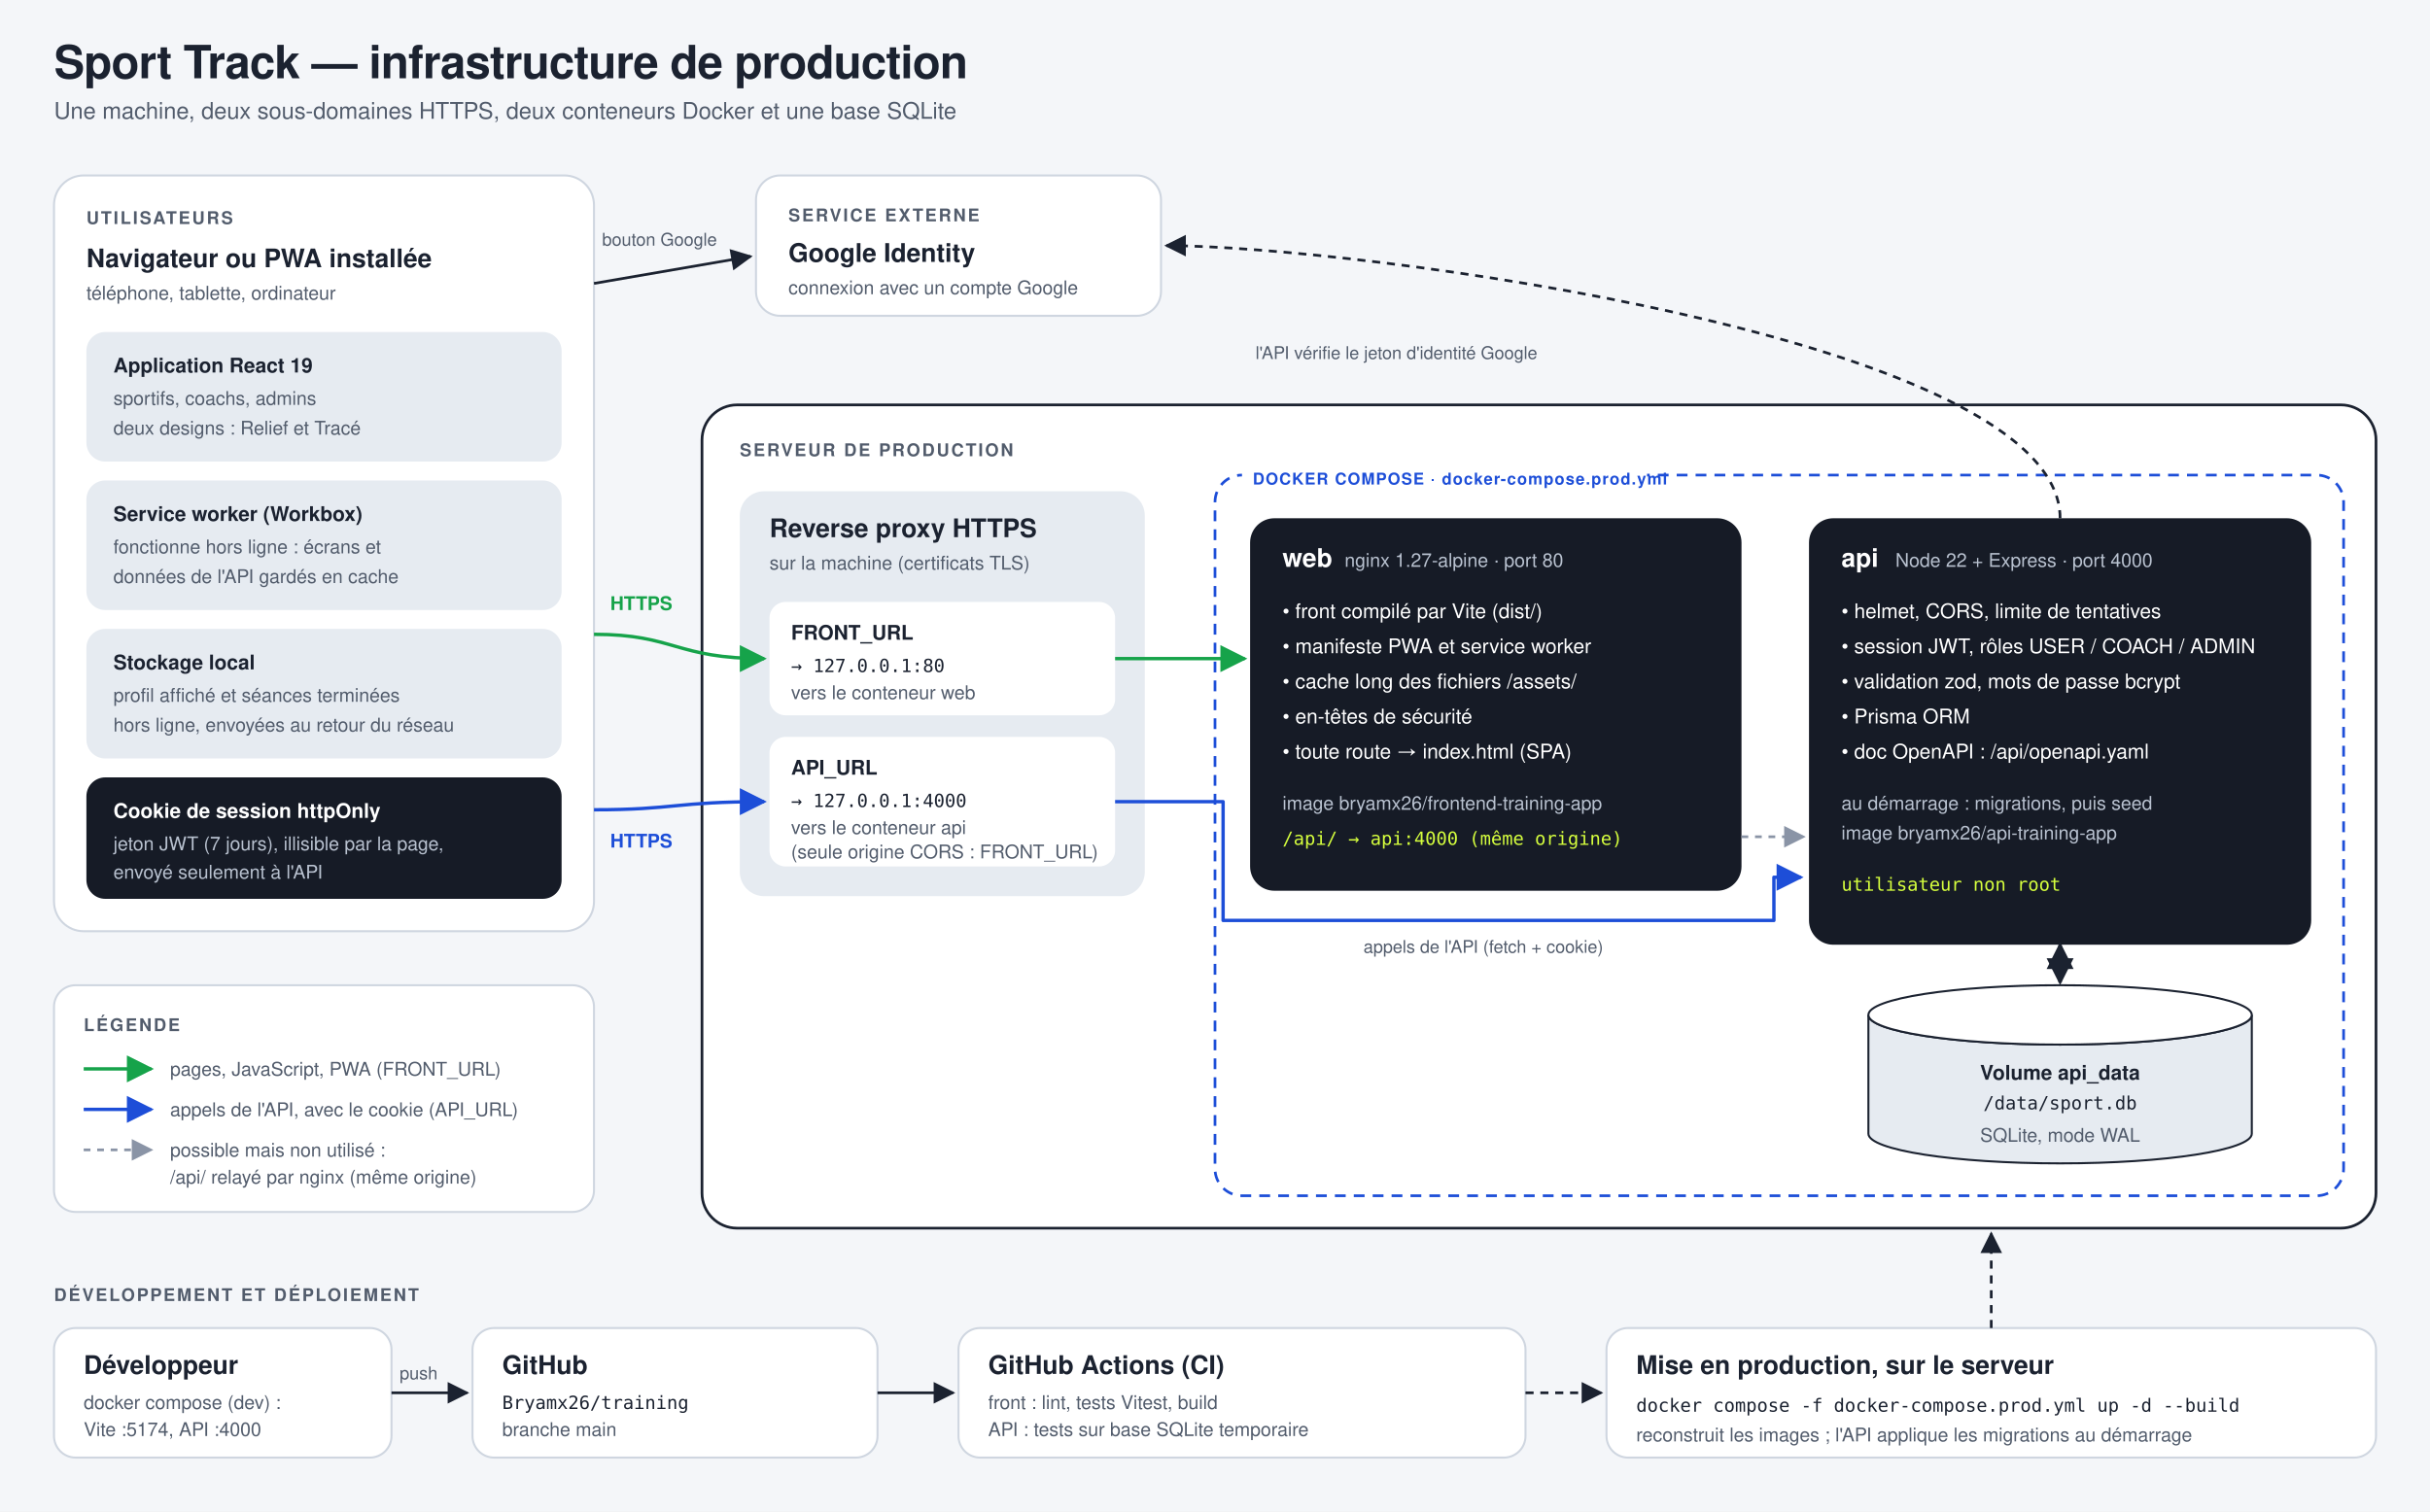
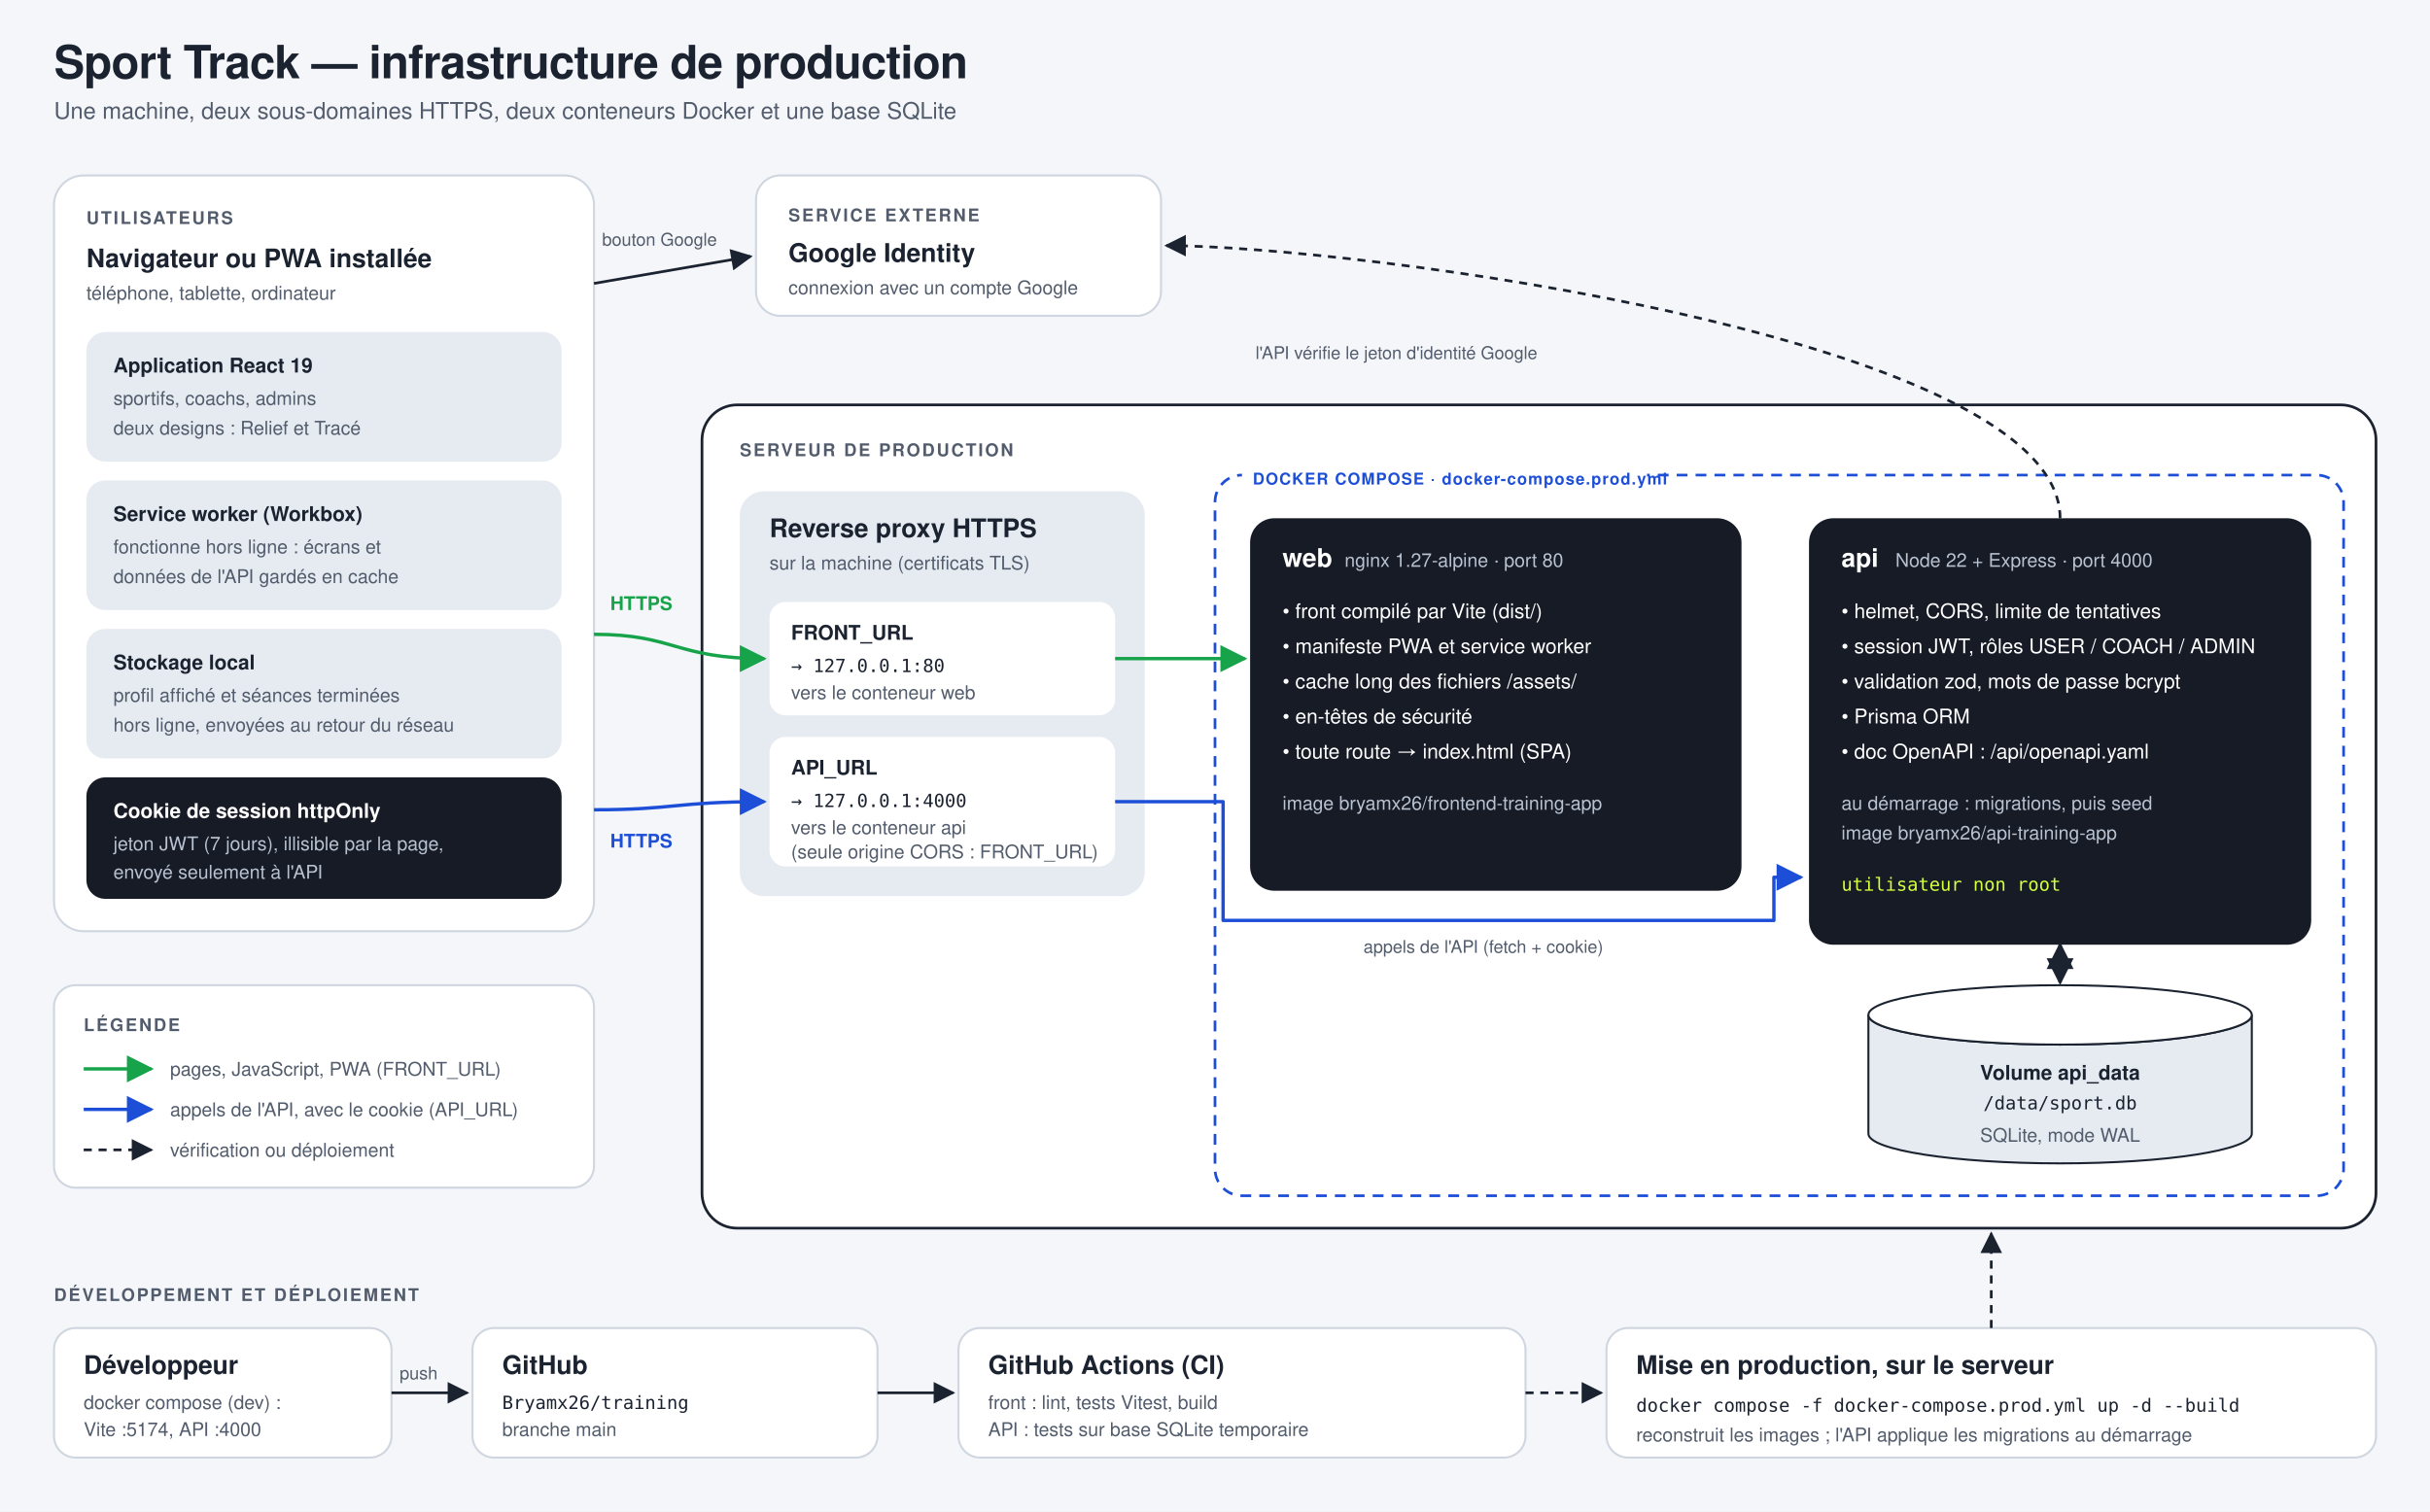
<svg xmlns="http://www.w3.org/2000/svg" width="1800" height="1120" viewBox="0 0 1800 1120" font-family="Manrope, 'Segoe UI', Helvetica, Arial, sans-serif">
  <style>
    @font-face { font-family: "Manrope"; font-weight: 500; src: url("../node_modules/@fontsource/manrope/files/manrope-latin-500-normal.woff2") format("woff2"); }
    @font-face { font-family: "Manrope"; font-weight: 700; src: url("../node_modules/@fontsource/manrope/files/manrope-latin-700-normal.woff2") format("woff2"); }
    @font-face { font-family: "Manrope"; font-weight: 800; src: url("../node_modules/@fontsource/manrope/files/manrope-latin-800-normal.woff2") format("woff2"); }
    .title { font-size: 34px; font-weight: 800; fill: #1b2230; letter-spacing: -0.5px; }
    .subtitle { font-size: 17px; font-weight: 500; fill: #525c6c; }
    .h { font-size: 19px; font-weight: 800; fill: #1b2230; }
    .hw { font-size: 19px; font-weight: 800; fill: #ffffff; }
    .t { font-size: 15px; font-weight: 500; fill: #1b2230; }
    .m { font-size: 14px; font-weight: 500; fill: #525c6c; }
    .mono { font-family: "JetBrains Mono", ui-monospace, Menlo, monospace; font-size: 13.5px; fill: #1b2230; }
    .label { font-size: 13px; font-weight: 800; fill: #525c6c; letter-spacing: 1.4px; }
    .flow { font-size: 14px; font-weight: 700; fill: #1b2230; }
    .flowm { font-size: 13px; font-weight: 500; fill: #525c6c; }
    .tag { font-size: 12px; font-weight: 800; letter-spacing: 0.8px; fill: #1d4ed8; }
    .b { font-weight: 800; }
    .tw { fill: #ffffff; }
    .mw { fill: #b9c2d0; }
    .volt { fill: #d6ff3d; }
    .green { fill: #16a34a; }
    .blue { fill: #1d4ed8; }
  </style>
  <defs>
    <marker id="arrow" viewBox="0 0 10 10" refX="9" refY="5" markerWidth="8" markerHeight="8" orient="auto-start-reverse">
      <path d="M0,0 L10,5 L0,10 z" fill="#1b2230" />
    </marker>
    <marker id="arrowG" viewBox="0 0 10 10" refX="9" refY="5" markerWidth="8" markerHeight="8" orient="auto-start-reverse">
      <path d="M0,0 L10,5 L0,10 z" fill="#16a34a" />
    </marker>
    <marker id="arrowB" viewBox="0 0 10 10" refX="9" refY="5" markerWidth="8" markerHeight="8" orient="auto-start-reverse">
      <path d="M0,0 L10,5 L0,10 z" fill="#1d4ed8" />
    </marker>
    <marker id="arrowM" viewBox="0 0 10 10" refX="9" refY="5" markerWidth="8" markerHeight="8" orient="auto-start-reverse">
      <path d="M0,0 L10,5 L0,10 z" fill="#8a94a6" />
    </marker>
  </defs>
  <rect width="1800" height="1120" fill="#f4f6f9" />
  <text x="40" y="58" class="title">Sport Track — infrastructure de production</text>
  <text x="40" y="88" class="subtitle">Une machine, deux sous-domaines HTTPS, deux conteneurs Docker et une base SQLite</text>
  <rect x="40" y="130" width="400" height="560" rx="22" fill="#ffffff" stroke="#cfd6e0" stroke-width="1.5" />
  <text x="64" y="166" class="label">UTILISATEURS</text>
  <text x="64" y="198" class="h">Navigateur ou PWA installée</text>
  <text x="64" y="222" class="m">téléphone, tablette, ordinateur</text>
  <rect x="64" y="246" width="352" height="96" rx="14" fill="#e6ebf1" />
  <text x="84" y="276" class="t b">Application React 19</text>
  <text x="84" y="300" class="m">sportifs, coachs, admins</text>
  <text x="84" y="322" class="m">deux designs : Relief et Tracé</text>
  <rect x="64" y="356" width="352" height="96" rx="14" fill="#e6ebf1" />
  <text x="84" y="386" class="t b">Service worker (Workbox)</text>
  <text x="84" y="410" class="m">fonctionne hors ligne : écrans et</text>
  <text x="84" y="432" class="m">données de l'API gardés en cache</text>
  <rect x="64" y="466" width="352" height="96" rx="14" fill="#e6ebf1" />
  <text x="84" y="496" class="t b">Stockage local</text>
  <text x="84" y="520" class="m">profil affiché et séances terminées</text>
  <text x="84" y="542" class="m">hors ligne, envoyées au retour du réseau</text>
  <rect x="64" y="576" width="352" height="90" rx="14" fill="#161b26" />
  <text x="84" y="606" class="t b tw">Cookie de session httpOnly</text>
  <text x="84" y="630" class="m mw">jeton JWT (7 jours), illisible par la page,</text>
  <text x="84" y="651" class="m mw">envoyé seulement à l'API</text>
  <rect x="560" y="130" width="300" height="104" rx="18" fill="#ffffff" stroke="#cfd6e0" stroke-width="1.5" />
  <text x="584" y="164" class="label">SERVICE EXTERNE</text>
  <text x="584" y="194" class="h">Google Identity</text>
  <text x="584" y="218" class="m">connexion avec un compte Google</text>
  <rect x="520" y="300" width="1240" height="610" rx="26" fill="#ffffff" stroke="#1b2230" stroke-width="2" />
  <text x="548" y="338" class="label">SERVEUR DE PRODUCTION</text>
  <rect x="548" y="364" width="300" height="300" rx="18" fill="#e6ebf1" />
  <text x="570" y="398" class="h">Reverse proxy HTTPS</text>
  <text x="570" y="422" class="m">sur la machine (certificats TLS)</text>
  <rect x="570" y="446" width="256" height="84" rx="12" fill="#ffffff" />
  <text x="586" y="474" class="t b">FRONT_URL</text>
  <text x="586" y="498" class="mono">→ 127.0.0.1:80</text>
  <text x="586" y="518" class="m">vers le conteneur web</text>
  <rect x="570" y="546" width="256" height="96" rx="12" fill="#ffffff" />
  <text x="586" y="574" class="t b">API_URL</text>
  <text x="586" y="598" class="mono">→ 127.0.0.1:4000</text>
  <text x="586" y="618" class="m">vers le conteneur api</text>
  <text x="586" y="636" class="m">(seule origine CORS : FRONT_URL)</text>
  <rect x="900" y="352" width="836" height="534" rx="20" fill="none" stroke="#1d4ed8" stroke-width="2" stroke-dasharray="8 6" />
  <rect x="920" y="340" width="300" height="26" rx="6" fill="#ffffff" />
  <text x="928" y="359" class="tag">DOCKER COMPOSE · docker-compose.prod.yml</text>
  <rect x="926" y="384" width="364" height="276" rx="18" fill="#161b26" />
  <text x="950" y="420" class="hw">web</text>
  <text x="996" y="420" class="m mw">nginx 1.27-alpine · port 80</text>
  <text x="950" y="458" class="t tw">• front compilé par Vite (dist/)</text>
  <text x="950" y="484" class="t tw">• manifeste PWA et service worker</text>
  <text x="950" y="510" class="t tw">• cache long des fichiers /assets/</text>
  <text x="950" y="536" class="t tw">• en-têtes de sécurité</text>
  <text x="950" y="562" class="t tw">• toute route → index.html (SPA)</text>
  <text x="950" y="600" class="m mw">image bryamx26/frontend-training-app</text>
-   <text x="950" y="626" class="mono volt">/api/ → api:4000 (même origine)</text>
  <rect x="1340" y="384" width="372" height="316" rx="18" fill="#161b26" />
  <text x="1364" y="420" class="hw">api</text>
  <text x="1404" y="420" class="m mw">Node 22 + Express · port 4000</text>
  <text x="1364" y="458" class="t tw">• helmet, CORS, limite de tentatives</text>
  <text x="1364" y="484" class="t tw">• session JWT, rôles USER / COACH / ADMIN</text>
  <text x="1364" y="510" class="t tw">• validation zod, mots de passe bcrypt</text>
  <text x="1364" y="536" class="t tw">• Prisma ORM</text>
  <text x="1364" y="562" class="t tw">• doc OpenAPI : /api/openapi.yaml</text>
  <text x="1364" y="600" class="m mw">au démarrage : migrations, puis seed</text>
  <text x="1364" y="622" class="m mw">image bryamx26/api-training-app</text>
  <text x="1364" y="660" class="mono volt">utilisateur non root</text>
  <path d="M1384 752 a142 22 0 0 0 284 0 v88 a142 22 0 0 1 -284 0 z" fill="#e6ebf1" stroke="#1b2230" stroke-width="1.5" />
  <ellipse cx="1526" cy="752" rx="142" ry="22" fill="#ffffff" stroke="#1b2230" stroke-width="1.5" />
  <text x="1526" y="800" class="t b" text-anchor="middle">Volume api_data</text>
  <text x="1526" y="822" class="mono" text-anchor="middle">/data/sport.db</text>
  <text x="1526" y="846" class="m" text-anchor="middle">SQLite, mode WAL</text>
  <path d="M440 470 C 500 470, 500 488, 566 488" fill="none" stroke="#16a34a" stroke-width="2.5" marker-end="url(#arrowG)" />
  <text x="452" y="452" class="flow green">HTTPS</text>
  <path d="M440 600 C 500 600, 500 594, 566 594" fill="none" stroke="#1d4ed8" stroke-width="2.5" marker-end="url(#arrowB)" />
  <text x="452" y="628" class="flow blue">HTTPS</text>
  <path d="M826 488 L 922 488" fill="none" stroke="#16a34a" stroke-width="2.5" marker-end="url(#arrowG)" />
  <path d="M826 594 H 906 V 682 H 1314 V 650 H 1334" fill="none" stroke="#1d4ed8" stroke-width="2.5" stroke-linejoin="round" marker-end="url(#arrowB)" />
  <text x="1010" y="706" class="flowm">appels de l'API (fetch + cookie)</text>
-   <path d="M1290 620 L 1336 620" fill="none" stroke="#8a94a6" stroke-width="2" stroke-dasharray="5 5" marker-end="url(#arrowM)" />
  <path d="M1526 700 L 1526 728" fill="none" stroke="#1b2230" stroke-width="2.5" marker-start="url(#arrow)" marker-end="url(#arrow)" />
  <path d="M440 210 L 556 190" fill="none" stroke="#1b2230" stroke-width="2" marker-end="url(#arrow)" />
  <text x="446" y="182" class="flowm">bouton Google</text>
  <path d="M1526 384 C 1526 250, 1000 182, 864 182" fill="none" stroke="#1b2230" stroke-width="2" stroke-dasharray="6 5" marker-end="url(#arrow)" />
  <text x="930" y="266" class="flowm">l'API vérifie le jeton d'identité Google</text>
  <text x="40" y="964" class="label">DÉVELOPPEMENT ET DÉPLOIEMENT</text>
  <rect x="40" y="984" width="250" height="96" rx="16" fill="#ffffff" stroke="#cfd6e0" stroke-width="1.5" />
  <text x="62" y="1018" class="h">Développeur</text>
  <text x="62" y="1044" class="m">docker compose (dev) :</text>
  <text x="62" y="1064" class="m">Vite :5174, API :4000</text>
  <rect x="350" y="984" width="300" height="96" rx="16" fill="#ffffff" stroke="#cfd6e0" stroke-width="1.5" />
  <text x="372" y="1018" class="h">GitHub</text>
  <text x="372" y="1044" class="mono">Bryamx26/training</text>
  <text x="372" y="1064" class="m">branche main</text>
  <rect x="710" y="984" width="420" height="96" rx="16" fill="#ffffff" stroke="#cfd6e0" stroke-width="1.5" />
  <text x="732" y="1018" class="h">GitHub Actions (CI)</text>
  <text x="732" y="1044" class="m">front : lint, tests Vitest, build</text>
  <text x="732" y="1064" class="m">API : tests sur base SQLite temporaire</text>
  <rect x="1190" y="984" width="570" height="96" rx="16" fill="#ffffff" stroke="#cfd6e0" stroke-width="1.5" />
  <text x="1212" y="1018" class="h">Mise en production, sur le serveur</text>
  <text x="1212" y="1046" class="mono">docker compose -f docker-compose.prod.yml up -d --build</text>
  <text x="1212" y="1068" class="m">reconstruit les images ; l'API applique les migrations au démarrage</text>
  <path d="M290 1032 L 346 1032" fill="none" stroke="#1b2230" stroke-width="2" marker-end="url(#arrow)" />
  <text x="296" y="1022" class="flowm">push</text>
  <path d="M650 1032 L 706 1032" fill="none" stroke="#1b2230" stroke-width="2" marker-end="url(#arrow)" />
  <path d="M1130 1032 L 1186 1032" fill="none" stroke="#1b2230" stroke-width="2" stroke-dasharray="6 5" marker-end="url(#arrow)" />
  <path d="M1475 984 L 1475 914" fill="none" stroke="#1b2230" stroke-width="2" stroke-dasharray="6 5" marker-end="url(#arrow)" />
  <g transform="translate(40 730)">
-     <rect width="400" height="168" rx="16" fill="#ffffff" stroke="#cfd6e0" stroke-width="1.5" />
+     <rect width="400" height="150" rx="16" fill="#ffffff" stroke="#cfd6e0" stroke-width="1.5" />
    <text x="22" y="34" class="label">LÉGENDE</text>
    <path d="M22 62 L 72 62" stroke="#16a34a" stroke-width="2.5" marker-end="url(#arrowG)" />
    <text x="86" y="67" class="m">pages, JavaScript, PWA (FRONT_URL)</text>
    <path d="M22 92 L 72 92" stroke="#1d4ed8" stroke-width="2.5" marker-end="url(#arrowB)" />
    <text x="86" y="97" class="m">appels de l'API, avec le cookie (API_URL)</text>
-     <path d="M22 122 L 72 122" stroke="#8a94a6" stroke-width="2" stroke-dasharray="5 5" marker-end="url(#arrowM)" />
-     <text x="86" y="127" class="m">possible mais non utilisé :</text>
-     <text x="86" y="147" class="m">/api/ relayé par nginx (même origine)</text>
+     <path d="M22 122 L 72 122" stroke="#1b2230" stroke-width="2" stroke-dasharray="6 5" marker-end="url(#arrow)" />
+     <text x="86" y="127" class="m">vérification ou déploiement</text>
  </g>
</svg>
